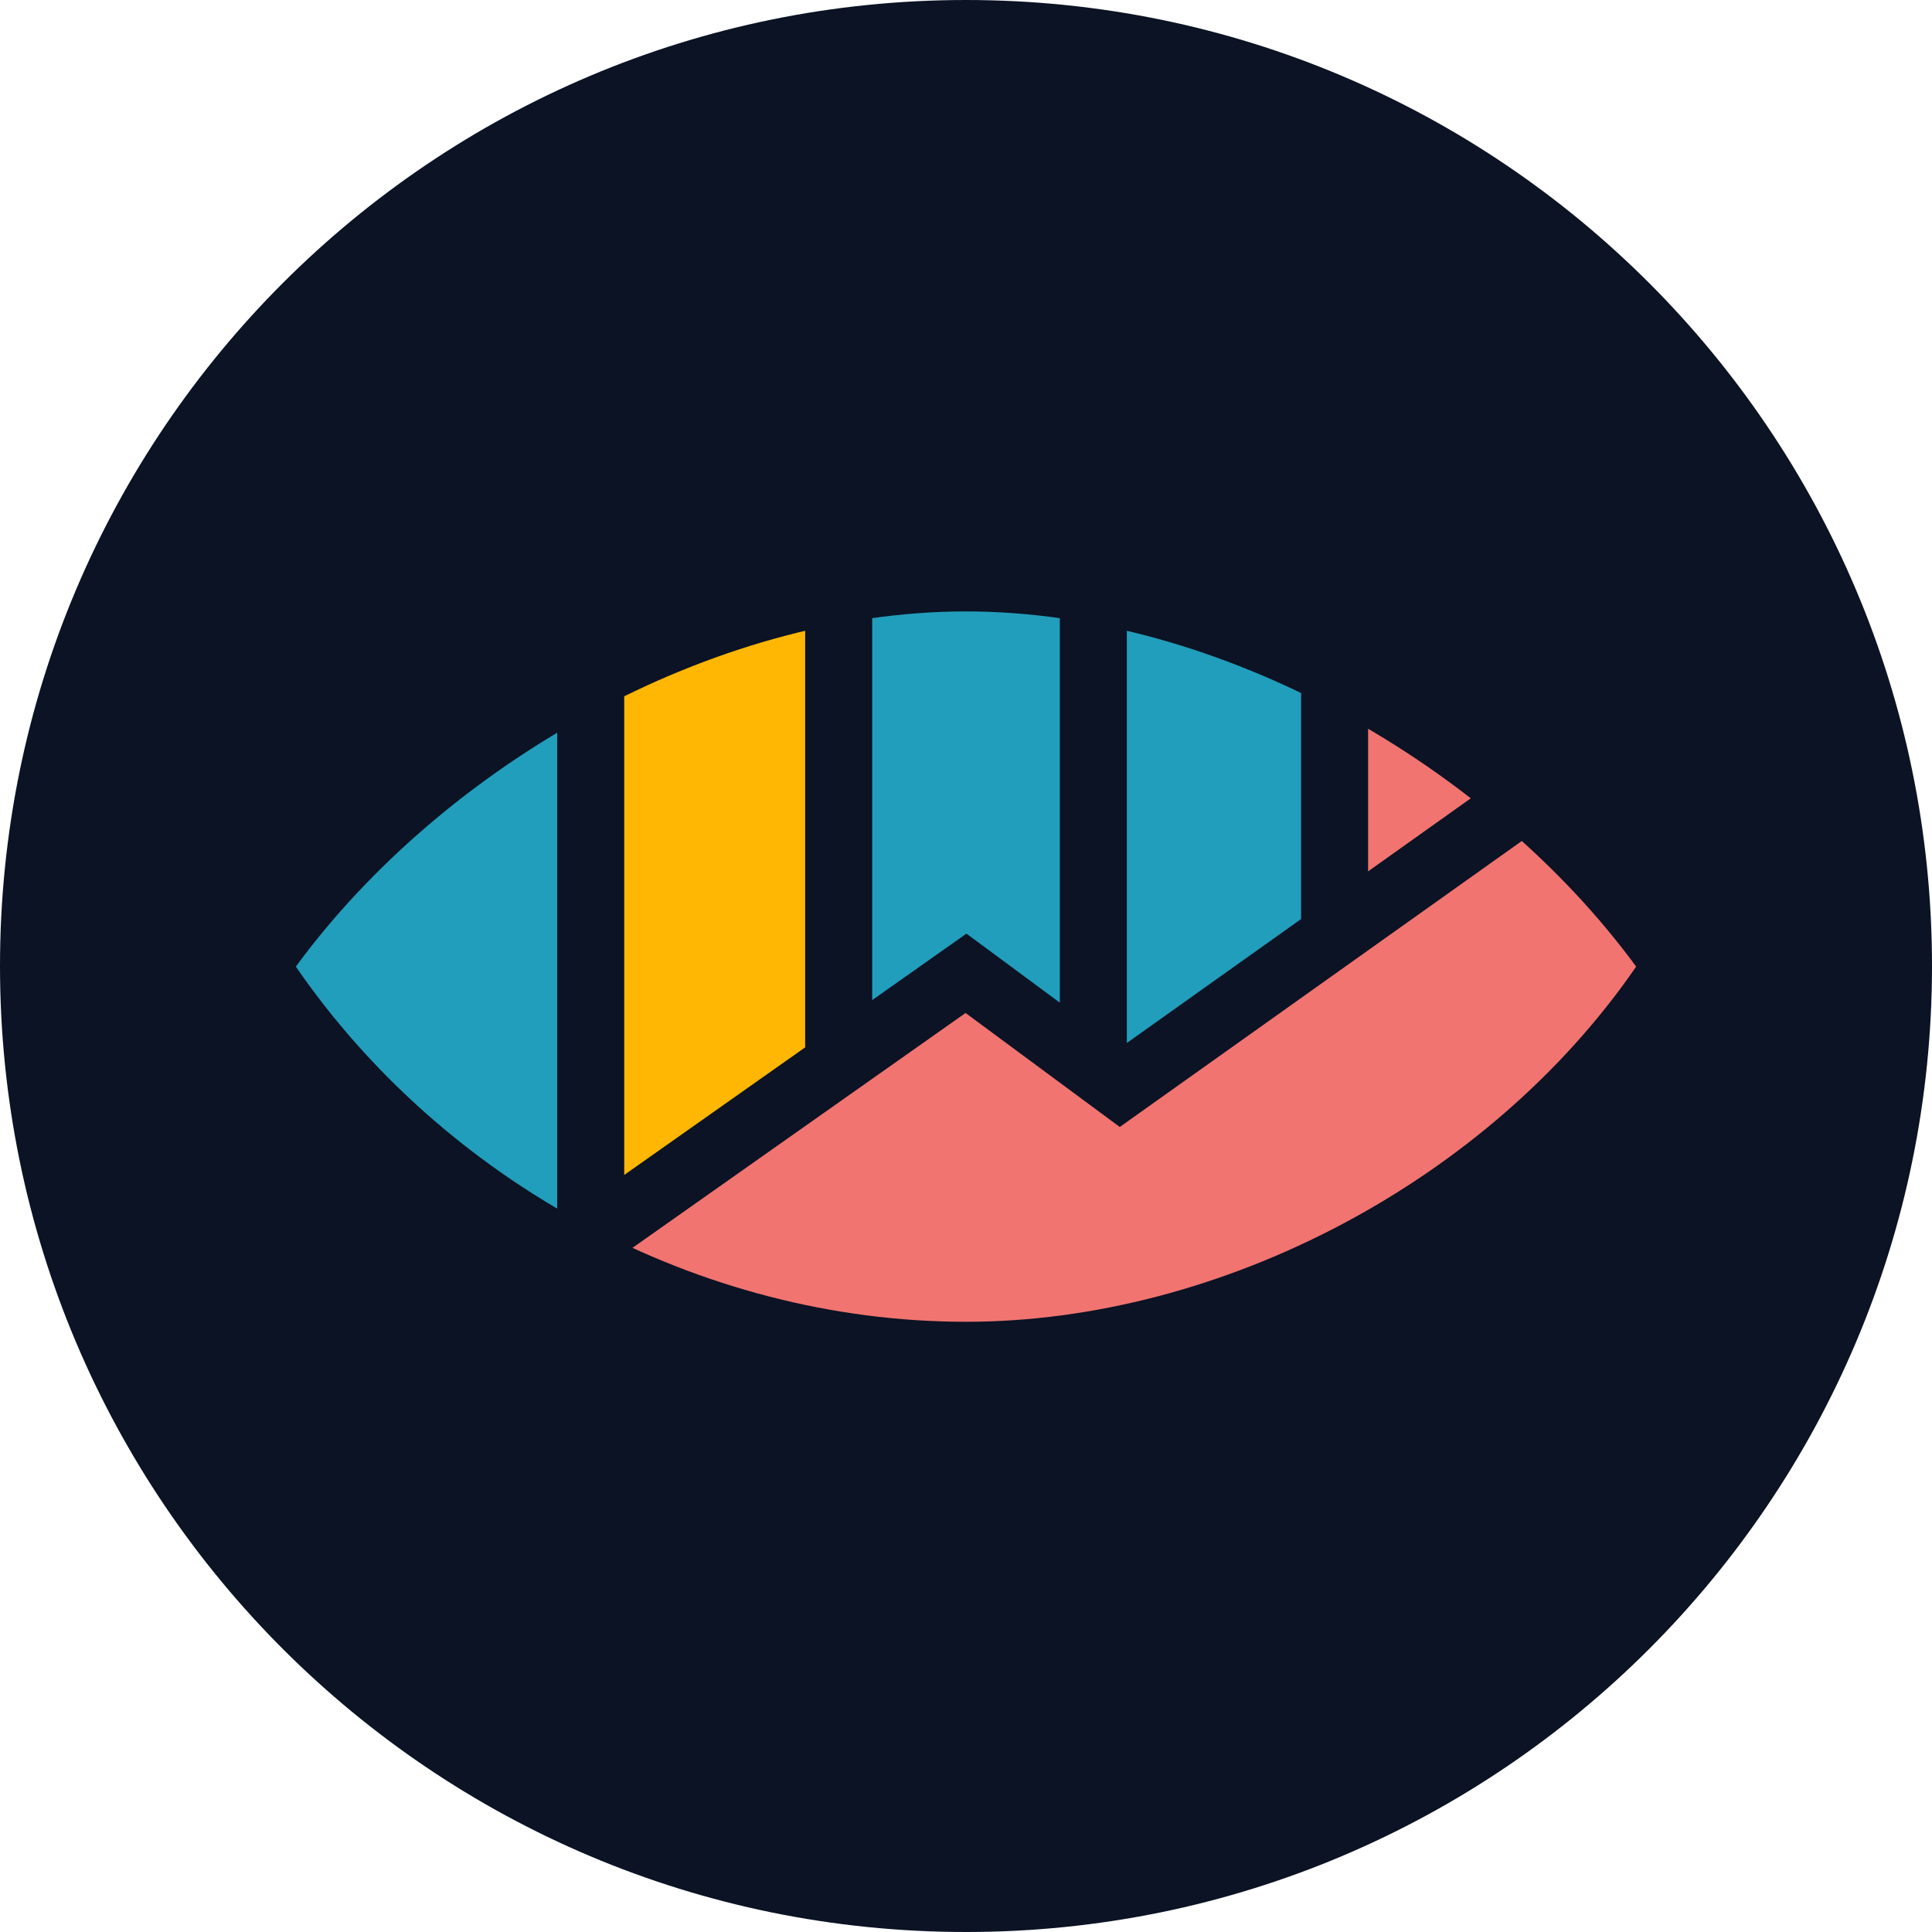
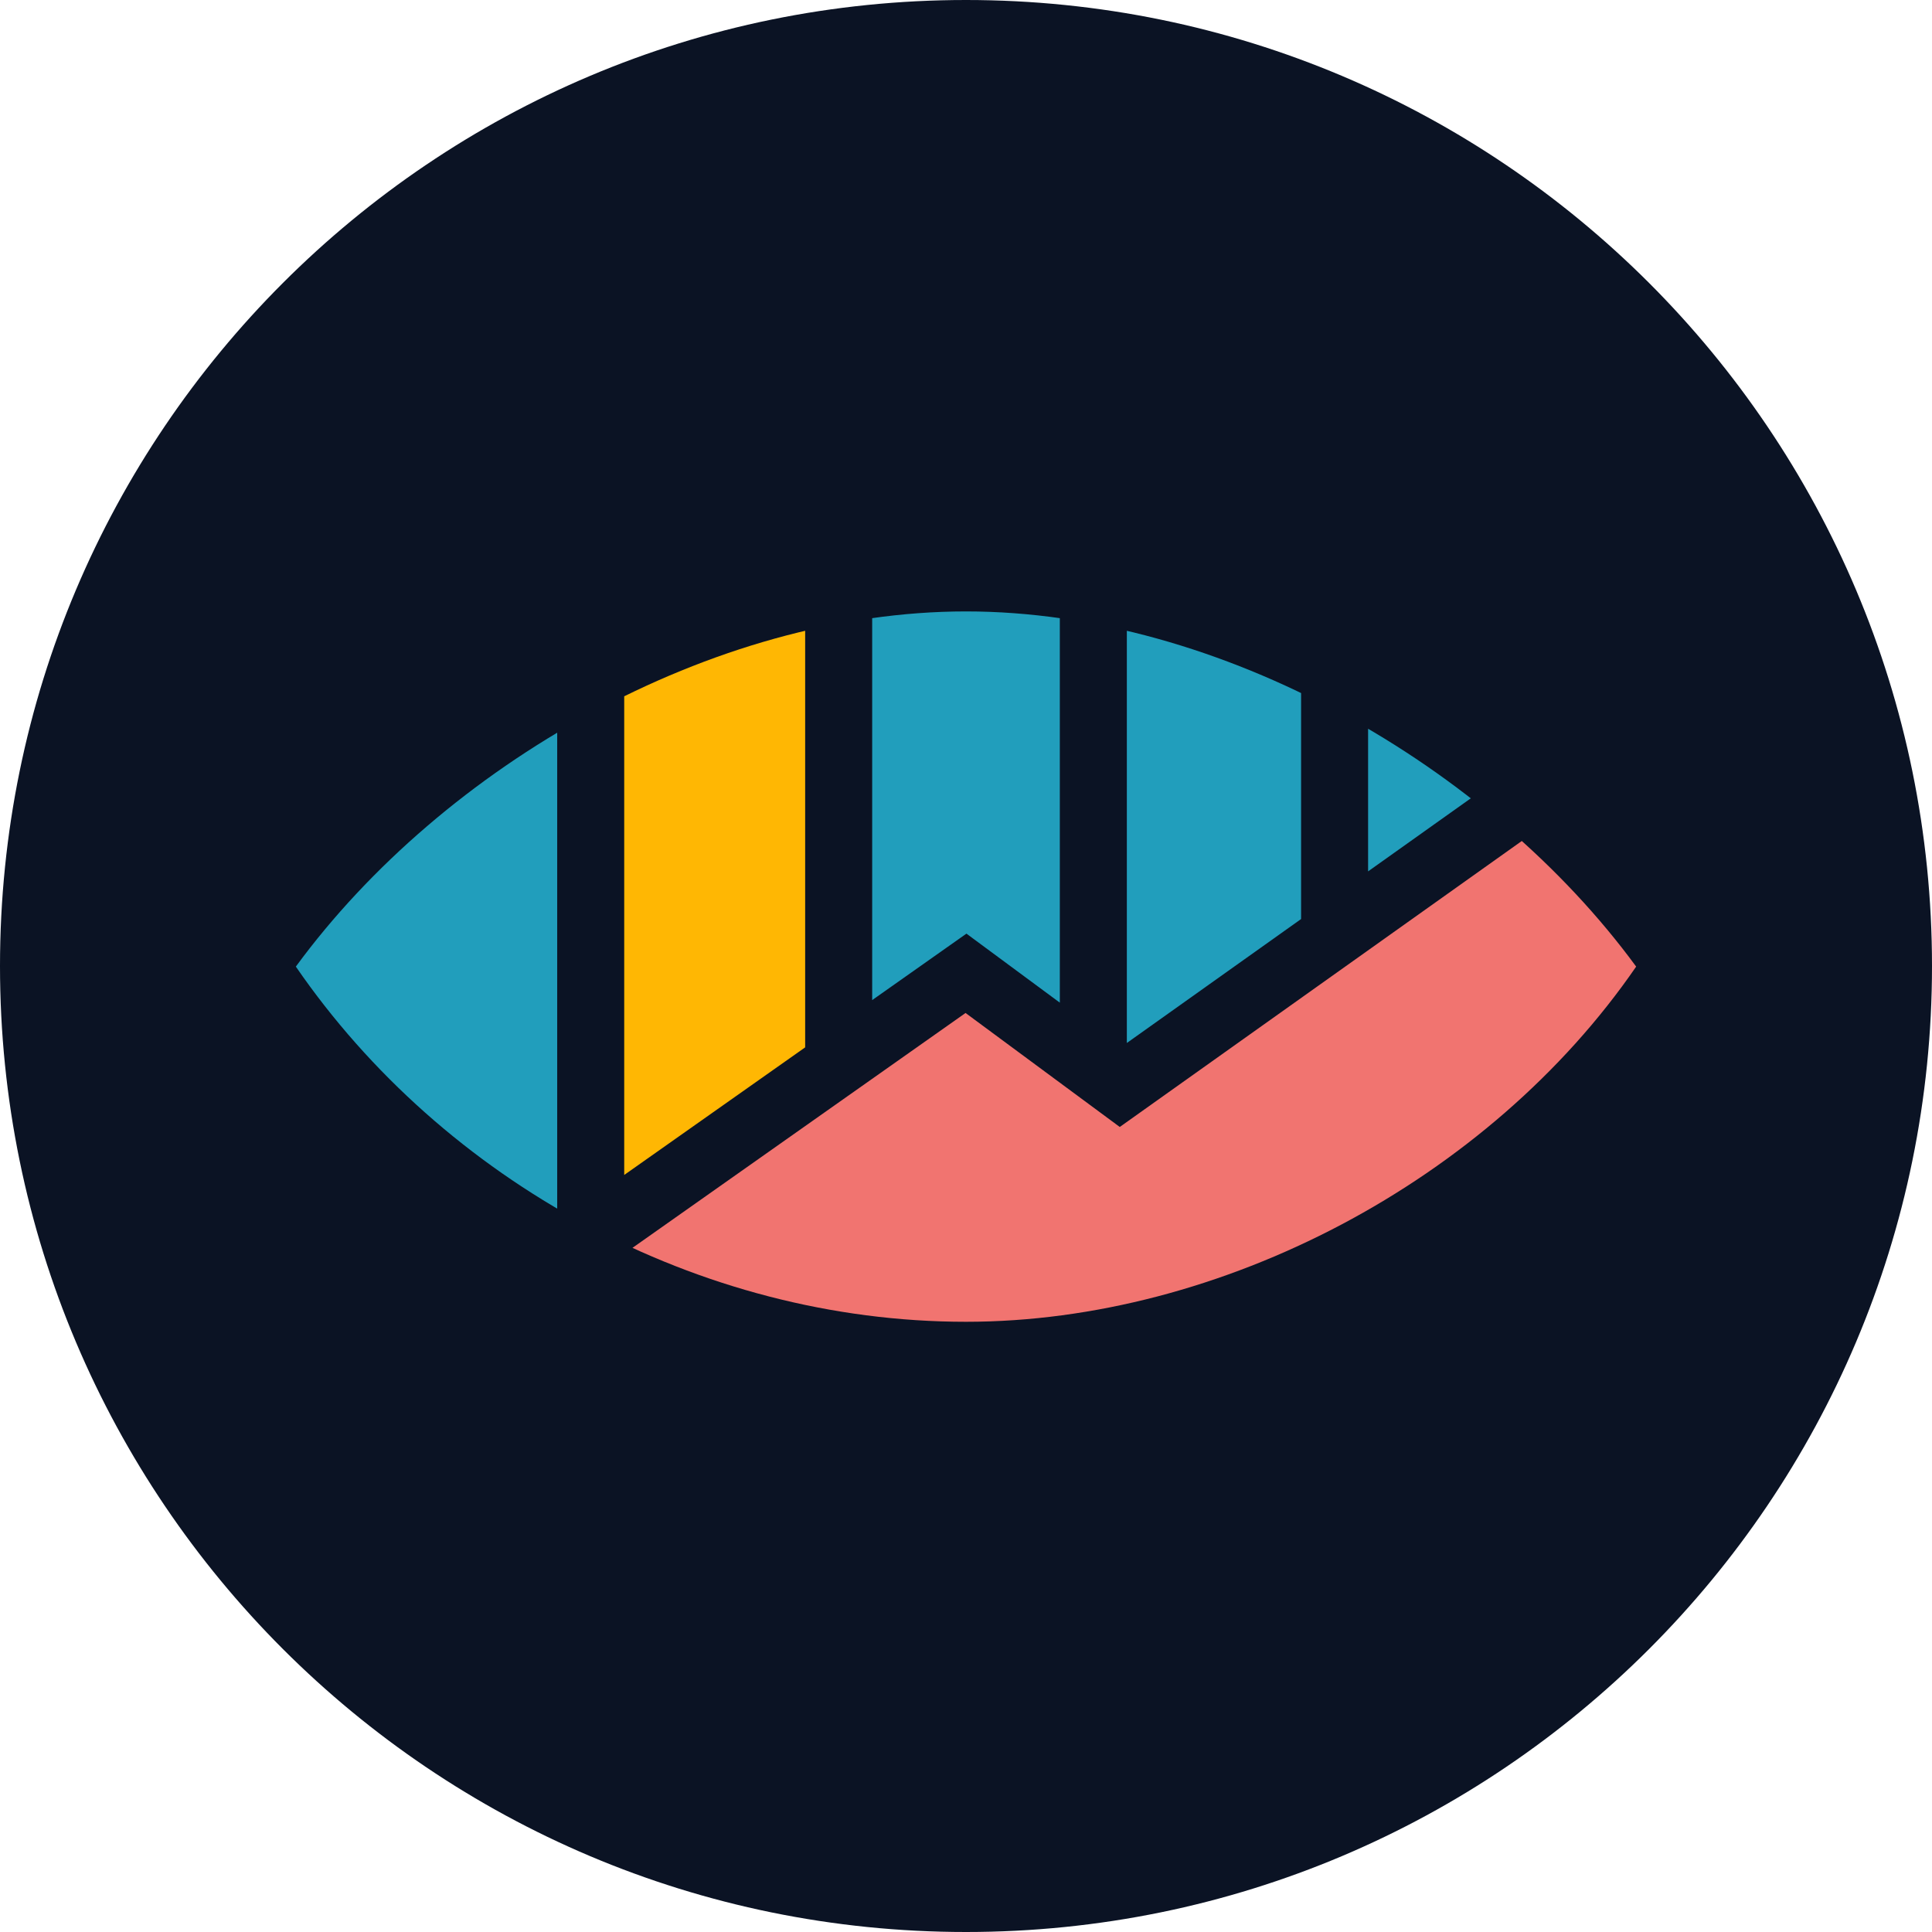
<svg xmlns="http://www.w3.org/2000/svg" viewBox="0 0 64 64">
  <circle cx="32" cy="32" r="32" fill="#0B1324" />
  <g transform="translate(9.8 9.82) scale(.0444)">
    <g>
      <g transform="translate(0 235)">
        <defs>
          <clipPath id="football">
            <path d="M 0 265 C 110 115 310 0 500 0 C 690 0 890 115 1000 265 C 890 425 690 530 500 530 C 300 530 110 425 0 265 Z" />
          </clipPath>
        </defs>
        <g clip-path="url(#football)">
          <path fill="#219EBC" d="M-99.583,692.871 L-99.614,692.831 L-100.000,692.222 L-100.000,693.167 L-99.583,692.871 Z M-98.929,664.246 L-97.392,662.461 L-95.687,660.836 L-93.831,659.386 L195.000,455.710 L195.000,-100.000 L-100.000,-100.000 L-100.000,665.768 L-98.929,664.246 Z" />
          <path fill="#FFB703" d="M380.000,325.254 L380.000,-100.000 L245.000,-100.000 L245.000,420.452 L380.000,325.254 Z" />
          <path fill="#219EBC" d="M500.330,240.400 L570.000,291.895 L570.000,-100.000 L430.000,-100.000 L430.000,289.995 L500.330,240.400 Z" />
          <path fill="#219EBC" d="M750.000,229.516 L750.000,-100.000 L620.000,-100.000 L620.000,321.991 L750.000,229.516 Z" />
-           <path fill="#F17470" d="M1086.088,-9.557 L1088.072,-10.826 L1090.171,-11.895 L1092.365,-12.753 L1094.631,-13.392 L1096.950,-13.805 L1099.298,-13.990 L1100.000,-13.976 L1100.000,-100.000 L800.000,-100.000 L800.000,193.949 L1086.088,-9.557 Z" />
+           <path fill="#219EBC" d="M1086.088,-9.557 L1088.072,-10.826 L1090.171,-11.895 L1092.365,-12.753 L1094.631,-13.392 L1096.950,-13.805 L1099.298,-13.990 L1100.000,-13.976 L1100.000,-100.000 L800.000,-100.000 L800.000,193.949 L1086.088,-9.557 Z" />
          <path fill="#F17470" d="M1200.000,800.000 L1200.000,-61.000 L1119.568,-3.894 L1120.826,-1.928 L1121.895,0.171 L1122.753,2.365 L1123.392,4.631 L1123.805,6.950 L1123.990,9.298 L1123.943,11.653 L1123.666,13.992 L1123.160,16.292 L1122.432,18.532 L1121.488,20.690 L1120.337,22.744 L1118.990,24.676 L1117.460,26.467 L1115.761,28.099 L1113.912,29.557 L614.730,384.645 L499.670,299.600 L-66.169,698.614 L-68.158,699.875 L-70.261,700.935 L-72.458,701.784 L-74.728,702.414 L-77.048,702.818 L-79.397,702.992 L-81.751,702.936 L-84.089,702.649 L-86.387,702.134 L-88.624,701.397 L-90.778,700.444 L-92.828,699.284 L-94.754,697.929 L-96.539,696.392 L-98.164,694.687 L-99.583,692.871 L-200.000,764.000 L-200.000,800.000 L1200.000,800.000 Z" />
        </g>
      </g>
    </g>
  </g>
</svg>
